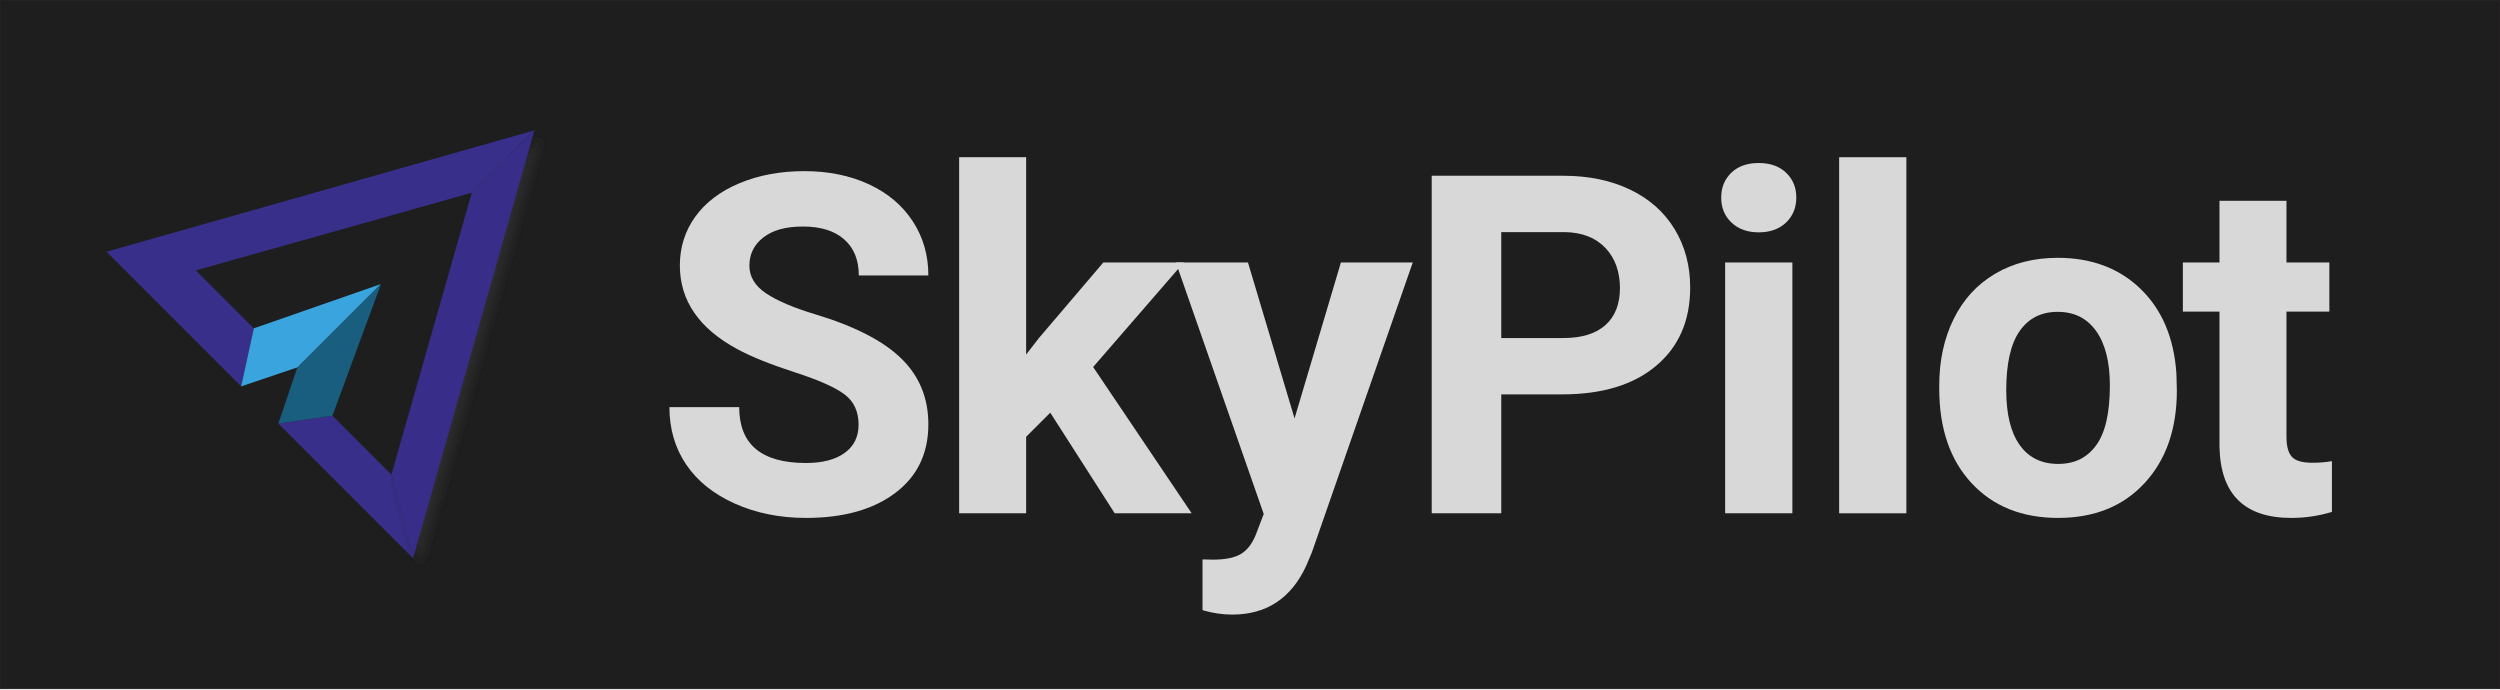
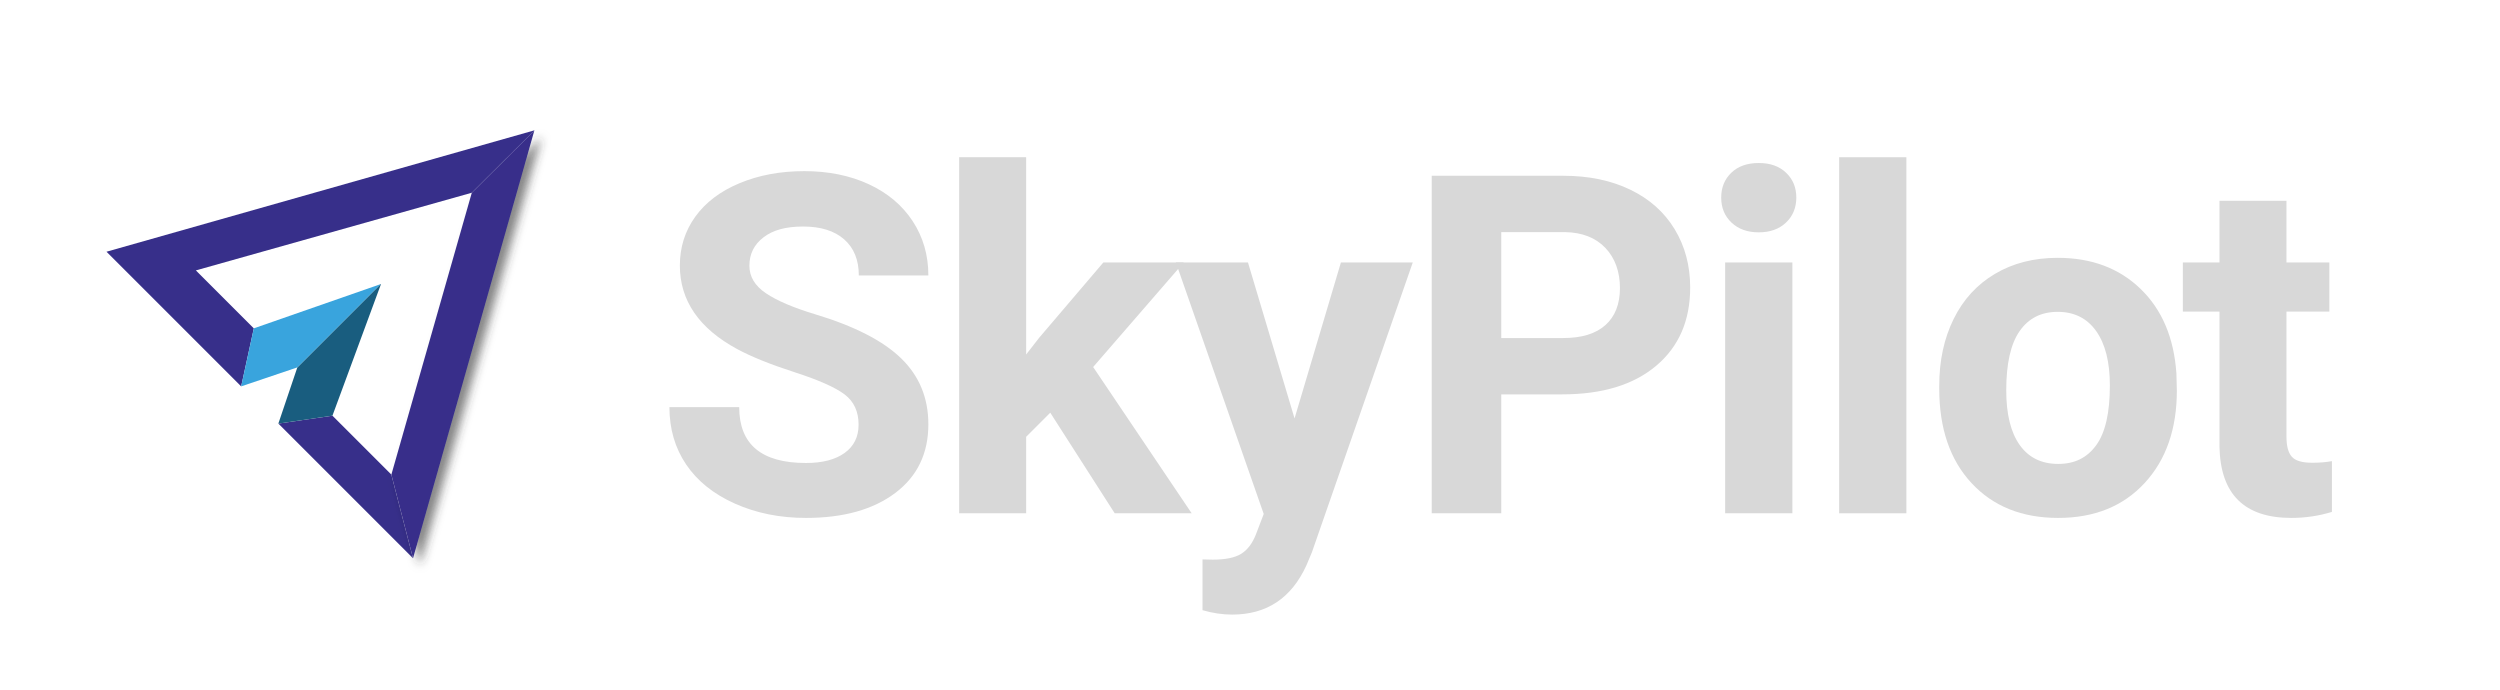
<svg xmlns="http://www.w3.org/2000/svg" viewBox="0 0 2548.69 702.54">
  <defs>
-     <style>.cls-1{fill:none;}.cls-2{fill:#d8d8d8;}.cls-3,.cls-4{fill:#372f8a;}.cls-5{fill:#195d7f;}.cls-6{fill:#39a4dd;}.cls-7{fill:#1e1e1e;stroke:#231f20;stroke-miterlimit:10;}.cls-4{filter:url(#drop-shadow-1);}</style>
+     <style>.cls-1{fill:none;}.cls-2{fill:#d8d8d8;}.cls-3,.cls-4{fill:#372f8a;}.cls-5{fill:#195d7f;}.cls-6{fill:#39a4dd;}.cls-4{filter:url(#drop-shadow-1);}</style>
    <filter id="drop-shadow-1" filterUnits="userSpaceOnUse">
      <feOffset dx="7" dy="7" />
      <feGaussianBlur result="blur" stdDeviation="5" />
      <feFlood flood-color="#333" flood-opacity=".6" />
      <feComposite in2="blur" operator="in" />
      <feComposite in="SourceGraphic" />
    </filter>
  </defs>
-   <g id="bg">
-     <rect class="cls-7" x=".5" y=".5" width="2547.69" height="701.54" />
-   </g>
  <g id="skypilot_text">
    <g>
      <path class="cls-2" d="M875.31,433.01c0-13.39-4.73-23.67-14.18-30.84-9.45-7.17-26.47-14.73-51.05-22.69-24.58-7.95-44.04-15.79-58.37-23.51-39.08-21.11-58.61-49.55-58.61-85.31,0-18.59,5.24-35.17,15.72-49.75,10.48-14.57,25.52-25.96,45.14-34.15,19.62-8.19,41.63-12.29,66.05-12.29s46.48,4.45,65.7,13.35c19.22,8.9,34.15,21.47,44.78,37.69,10.63,16.23,15.95,34.66,15.95,55.3h-70.9c0-15.75-4.96-28-14.89-36.75s-23.87-13.12-41.83-13.12-30.8,3.66-40.41,10.99c-9.61,7.33-14.42,16.98-14.42,28.95,0,11.19,5.63,20.56,16.9,28.12,11.26,7.56,27.85,14.65,49.75,21.27,40.33,12.13,69.72,27.18,88.15,45.14s27.65,40.33,27.65,67.12c0,29.78-11.27,53.14-33.79,70.07-22.53,16.94-52.86,25.41-90.99,25.41-26.47,0-50.57-4.84-72.32-14.53s-38.33-22.96-49.75-39.82c-11.42-16.86-17.13-36.39-17.13-58.61h71.13c0,37.97,22.69,56.96,68.06,56.96,16.86,0,30.01-3.43,39.47-10.28s14.18-16.42,14.18-28.71Z" />
      <path class="cls-2" d="M1070.71,420.72l-24.58,24.58v77.99h-68.3V160.29h68.3v201.12l13.23-17.02,65.46-76.81h82.01l-92.4,106.58,100.44,149.12h-78.46l-65.7-102.57Z" />
      <path class="cls-2" d="M1319.75,426.63l47.27-159.05h73.26l-102.8,295.41-5.67,13.47c-15.28,33.4-40.49,50.1-75.62,50.1-9.93,0-20.01-1.5-30.25-4.49v-51.76l10.4,.24c12.92,0,22.57-1.97,28.95-5.91,6.38-3.94,11.38-10.48,15.01-19.62l8.04-21.03-89.57-256.42h73.5l47.5,159.05Z" />
      <path class="cls-2" d="M1530.5,402.05v121.24h-70.9V179.19h134.23c25.84,0,48.57,4.73,68.18,14.18s34.7,22.89,45.26,40.29c10.55,17.41,15.83,37.22,15.83,59.44,0,33.72-11.54,60.3-34.62,79.76-23.08,19.46-55.03,29.19-95.83,29.19h-62.15Zm0-57.43h63.34c18.75,0,33.04-4.41,42.89-13.23,9.84-8.82,14.77-21.42,14.77-37.81s-4.96-30.49-14.89-40.88-23.63-15.75-41.12-16.07h-64.99v108Z" />
      <path class="cls-2" d="M1754.73,201.41c0-10.24,3.43-18.67,10.28-25.29s16.19-9.93,28-9.93,20.95,3.31,27.89,9.93c6.93,6.62,10.4,15.05,10.4,25.29s-3.51,18.91-10.52,25.52c-7.01,6.62-16.27,9.93-27.77,9.93s-20.76-3.31-27.77-9.93c-7.01-6.62-10.52-15.12-10.52-25.52Zm72.55,321.88h-68.54v-255.71h68.54v255.71Z" />
      <path class="cls-2" d="M1943.51,523.29h-68.54V160.29h68.54v363Z" />
      <path class="cls-2" d="M1977.02,393.07c0-25.36,4.88-47.97,14.65-67.83,9.77-19.85,23.83-35.21,42.18-46.08,18.35-10.87,39.66-16.31,63.93-16.31,34.5,0,62.66,10.56,84.49,31.67,21.82,21.11,33.99,49.79,36.51,86.02l.47,17.49c0,39.23-10.95,70.7-32.85,94.41-21.9,23.71-51.28,35.57-88.15,35.57s-66.29-11.82-88.27-35.45-32.97-55.77-32.97-96.42v-3.07Zm68.3,4.85c0,24.3,4.57,42.88,13.71,55.74,9.14,12.86,22.21,19.29,39.23,19.29s29.46-6.35,38.76-19.05c9.29-12.7,13.94-33.02,13.94-60.95,0-23.82-4.65-42.29-13.94-55.39-9.3-13.09-22.37-19.64-39.23-19.64s-29.62,6.51-38.76,19.53c-9.14,13.02-13.71,33.18-13.71,60.47Z" />
      <path class="cls-2" d="M2331,204.72v62.86h43.72v50.1h-43.72v127.62c0,9.45,1.81,16.23,5.44,20.32,3.62,4.1,10.55,6.14,20.8,6.14,7.56,0,14.26-.55,20.09-1.65v51.76c-13.39,4.1-27.18,6.14-41.36,6.14-47.9,0-72.32-24.18-73.26-72.55v-137.78h-37.34v-50.1h37.34v-62.86h68.3Z" />
    </g>
  </g>
  <g id="abstract_paperplane">
    <line class="cls-1" x1="108.58" y1="256.63" x2="544.81" y2="132.87" />
    <line class="cls-1" x1="199.67" y1="275.66" x2="186.64" y2="234.45" />
    <line class="cls-1" x1="249.36" y1="392.02" x2="287.29" y2="429.95" />
    <line class="cls-1" x1="481" y1="196.47" x2="467.97" y2="155.26" />
    <g>
      <polygon class="cls-3" points="338.91 423.79 283.78 431.82 421.07 569.12 398.99 483.86 338.91 423.79" />
      <path class="cls-3" d="M544.81,132.87L108.58,256.63l137.28,137.27,12.9-59.15-59.08-59.08,281.33-79.19s55.86-55.55,63.81-63.6Z" />
      <path class="cls-4" d="M481,196.47l-82.01,287.39,22.08,85.25,123.75-436.25c-7.95,8.05-63.81,63.6-63.81,63.6Z" />
    </g>
    <g>
      <polygon class="cls-5" points="303.14 374.54 303.14 374.54 283.78 431.82 338.91 423.79 388.44 289.53 388 289.68 303.14 374.54" />
      <polygon class="cls-6" points="258.75 334.74 245.85 393.9 303.14 374.54 388 289.68 258.75 334.74" />
    </g>
  </g>
</svg>
